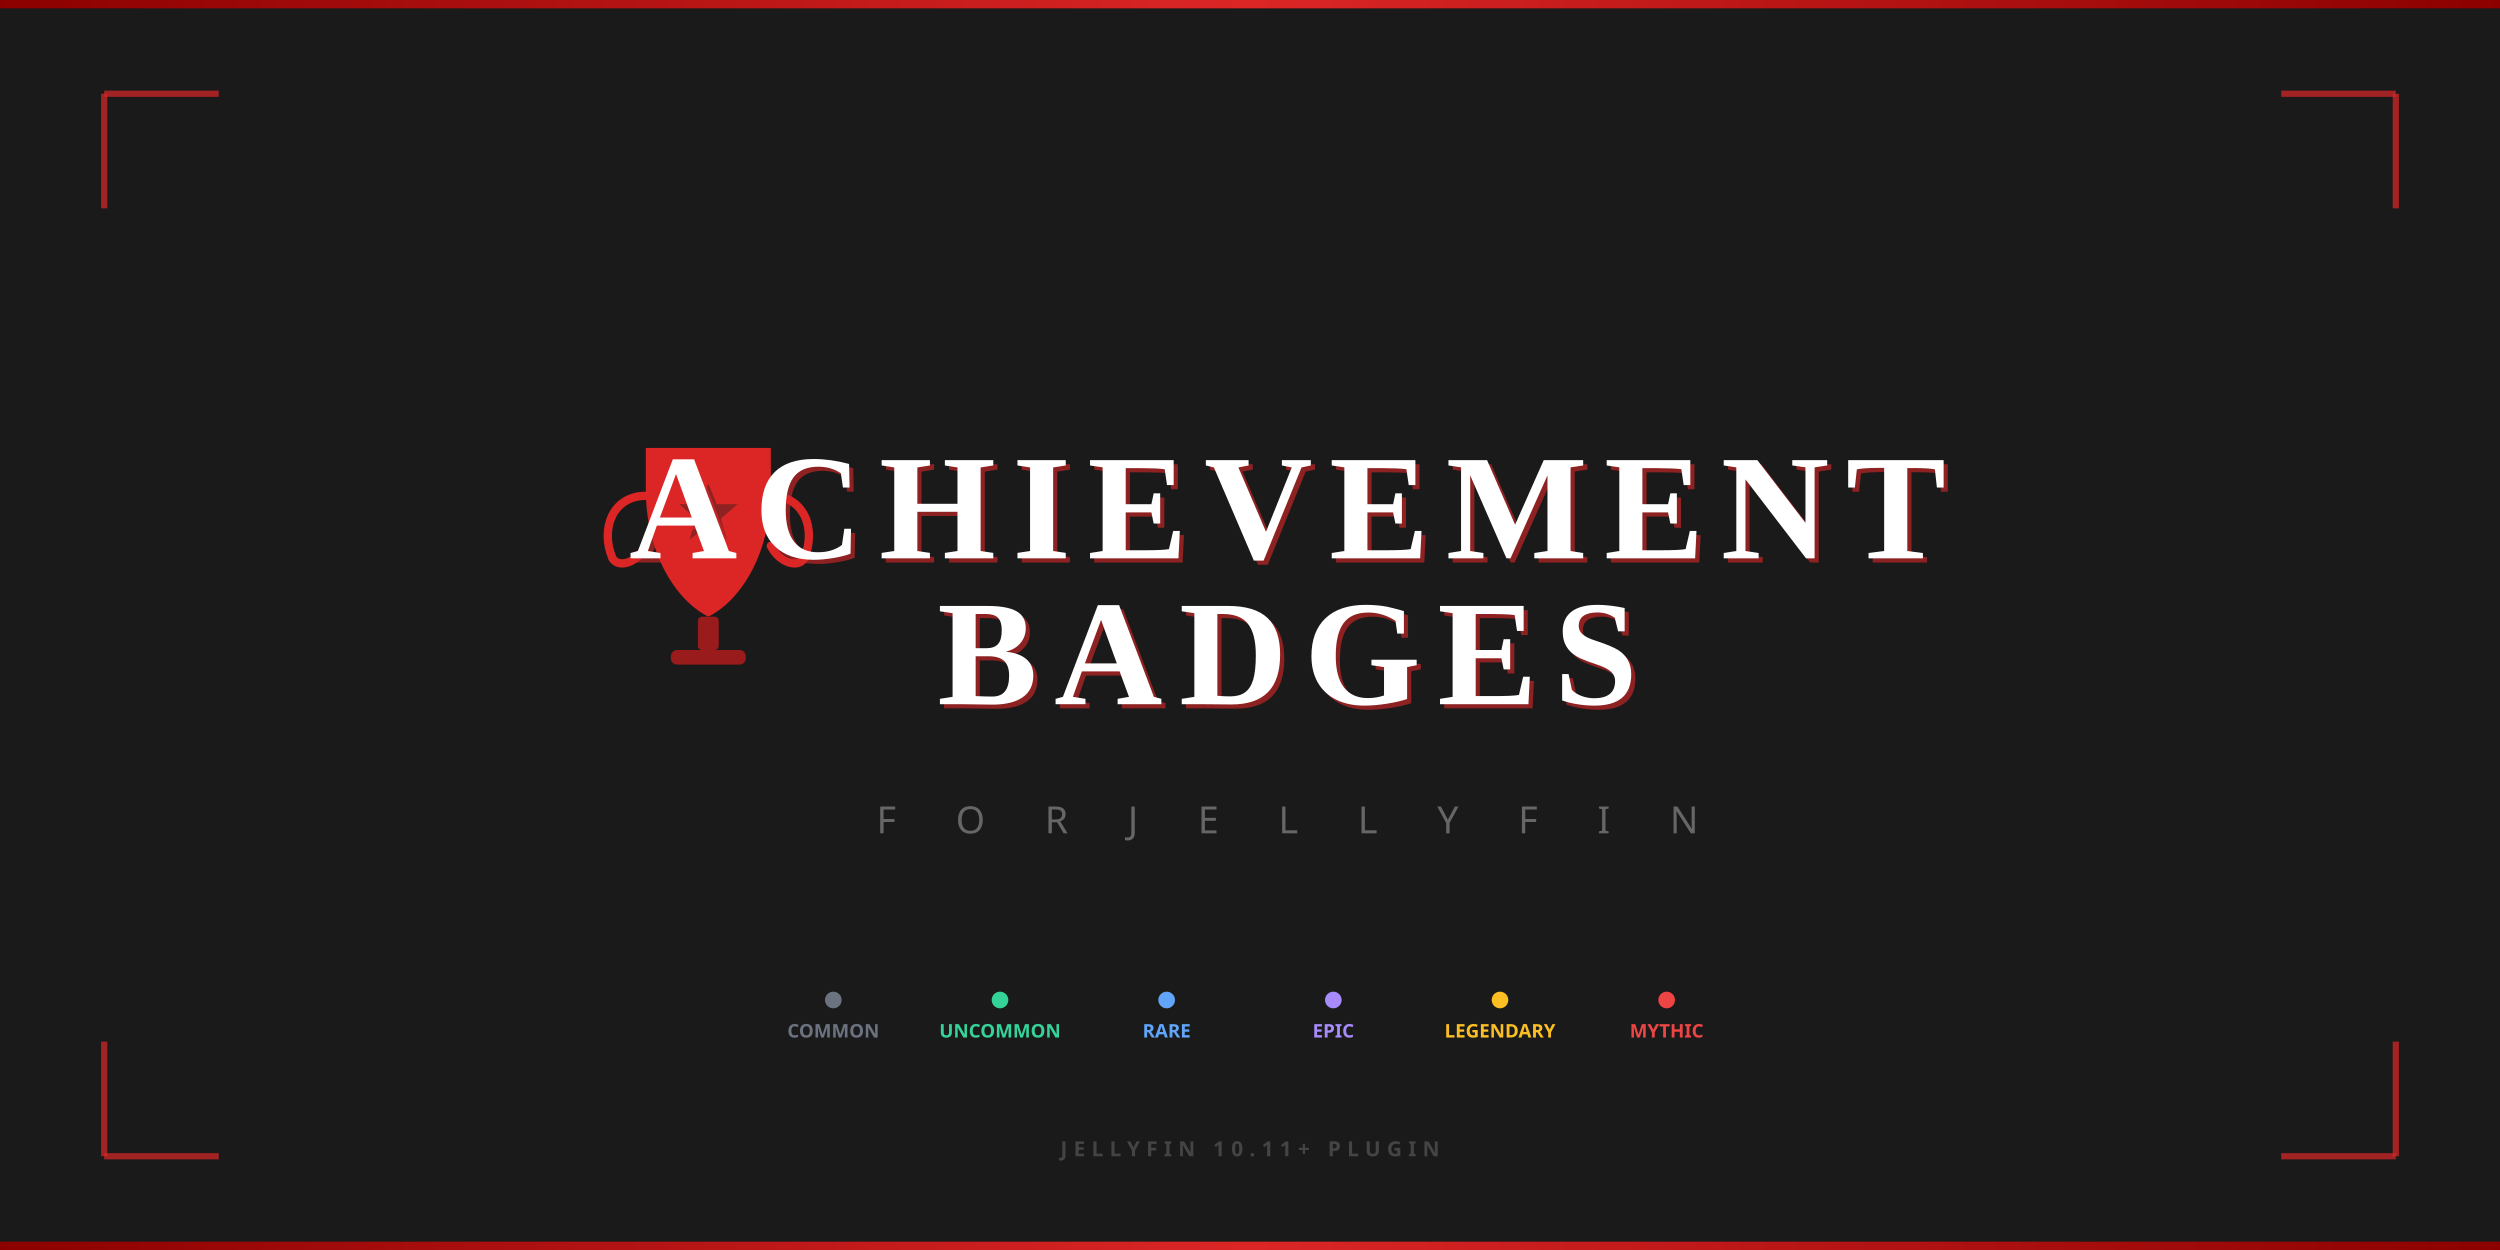
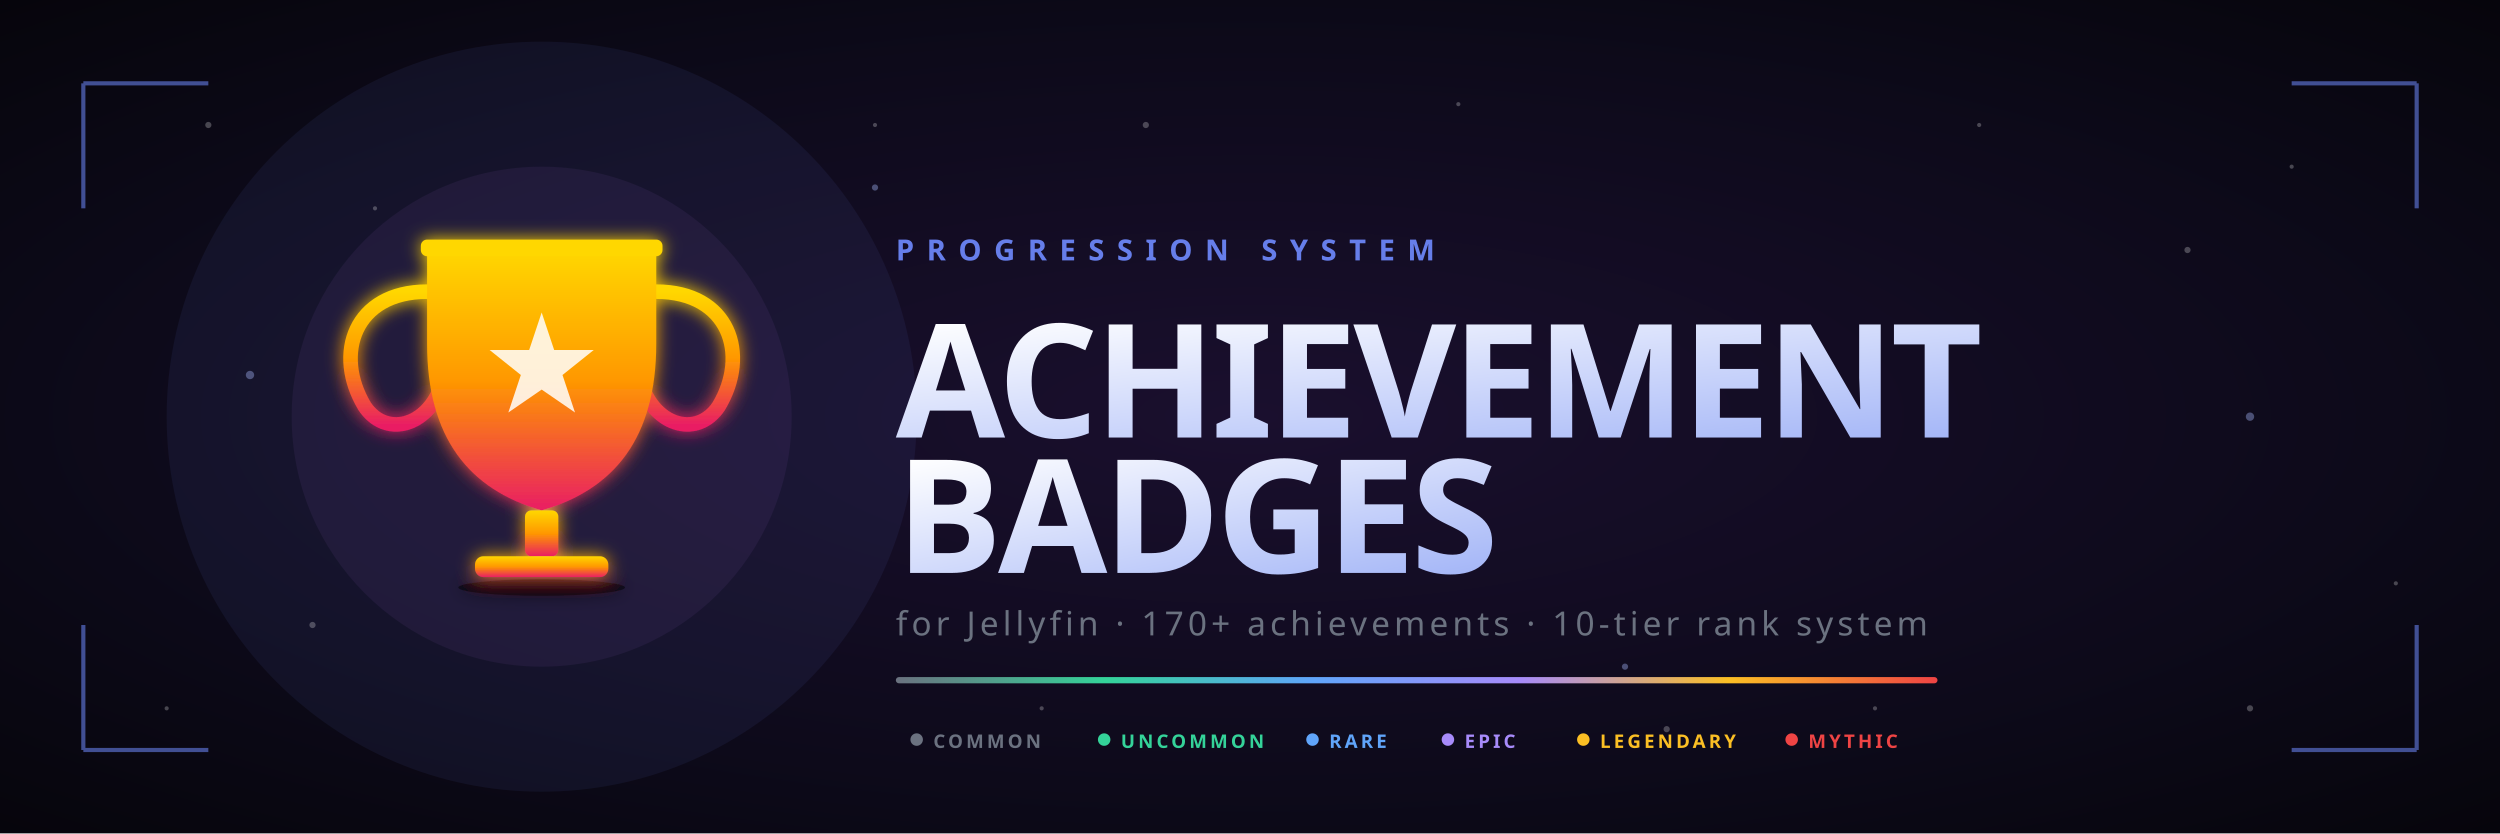
- <svg xmlns="http://www.w3.org/2000/svg" viewBox="0 0 1200 600" width="1200" height="600">
+ <svg xmlns="http://www.w3.org/2000/svg" viewBox="0 0 1200 400" width="1200" height="400">
  <defs>
-     <linearGradient id="redLine" x1="0%" y1="0%" x2="100%" y2="0%">
-       <stop offset="0%" stop-color="#8b0000" />
-       <stop offset="50%" stop-color="#dc2626" />
-       <stop offset="100%" stop-color="#8b0000" />
+     <radialGradient id="bgGlow" cx="50%" cy="50%" r="75%">
+       <stop offset="0%" stop-color="#1a0f2e" stop-opacity="1" />
+       <stop offset="60%" stop-color="#0d0a1a" stop-opacity="1" />
+       <stop offset="100%" stop-color="#050409" stop-opacity="1" />
+     </radialGradient>
+     <linearGradient id="rarityBar" x1="0%" y1="0%" x2="100%" y2="0%">
+       <stop offset="0%" stop-color="#6b7280" />
+       <stop offset="20%" stop-color="#34d399" />
+       <stop offset="40%" stop-color="#60a5fa" />
+       <stop offset="60%" stop-color="#a78bfa" />
+       <stop offset="80%" stop-color="#fbbf24" />
+       <stop offset="100%" stop-color="#ef4444" />
    </linearGradient>
+     <linearGradient id="titleGrad" x1="0%" y1="0%" x2="100%" y2="100%">
+       <stop offset="0%" stop-color="#ffffff" />
+       <stop offset="100%" stop-color="#a3b5f7" />
+     </linearGradient>
+     <linearGradient id="trophyGrad" x1="0%" y1="0%" x2="0%" y2="100%">
+       <stop offset="0%" stop-color="#ffd700" />
+       <stop offset="50%" stop-color="#ff9800" />
+       <stop offset="100%" stop-color="#e91e63" />
+     </linearGradient>
+     <filter id="glow" x="-50%" y="-50%" width="200%" height="200%">
+       <feGaussianBlur in="SourceGraphic" stdDeviation="4" result="blur" />
+       <feMerge>
+         <feMergeNode in="blur" />
+         <feMergeNode in="SourceGraphic" />
+       </feMerge>
+     </filter>
+     <filter id="noise">
+       <feTurbulence baseFrequency="0.9" numOctaves="2" />
+       <feColorMatrix values="0 0 0 0 1  0 0 0 0 1  0 0 0 0 1  0 0 0 0.03 0" />
+       <feComposite in2="SourceGraphic" operator="in" />
+     </filter>
  </defs>
-   <rect width="1200" height="600" fill="#1a1a1a" />
-   <rect width="1200" height="4" fill="url(#redLine)" />
-   <rect y="596" width="1200" height="4" fill="url(#redLine)" />
-   <line x1="50" y1="45" x2="50" y2="100" stroke="#dc2626" stroke-width="3" opacity="0.7" />
-   <line x1="50" y1="45" x2="105" y2="45" stroke="#dc2626" stroke-width="3" opacity="0.7" />
-   <line x1="1150" y1="45" x2="1150" y2="100" stroke="#dc2626" stroke-width="3" opacity="0.7" />
-   <line x1="1150" y1="45" x2="1095" y2="45" stroke="#dc2626" stroke-width="3" opacity="0.7" />
-   <line x1="50" y1="555" x2="50" y2="500" stroke="#dc2626" stroke-width="3" opacity="0.7" />
-   <line x1="50" y1="555" x2="105" y2="555" stroke="#dc2626" stroke-width="3" opacity="0.7" />
-   <line x1="1150" y1="555" x2="1150" y2="500" stroke="#dc2626" stroke-width="3" opacity="0.7" />
-   <line x1="1150" y1="555" x2="1095" y2="555" stroke="#dc2626" stroke-width="3" opacity="0.7" />
-   <g transform="translate(340, 280)">
-     <path d="M-30,-45 L-30,-65 L30,-65 L30,-45 C30,-15 16,8 0,16 C-16,8 -30,-15 -30,-45Z" fill="#dc2626" />
-     <path d="M-30,-42 C-46,-42 -52,-26 -46,-12 C-43,-7 -34,-10 -30,-18" fill="none" stroke="#dc2626" stroke-width="4" stroke-linecap="round" />
-     <path d="M30,-42 C46,-42 52,-26 46,-12 C43,-7 34,-10 30,-18" fill="none" stroke="#dc2626" stroke-width="4" stroke-linecap="round" />
-     <polygon points="0,-48 4,-38 14,-38 6,-31 9,-21 0,-28 -9,-21 -6,-31 -14,-38 -4,-38" fill="#1a1a1a" opacity="0.4" />
-     <rect x="-5" y="16" width="10" height="16" rx="2" fill="#991b1b" />
-     <rect x="-18" y="32" width="36" height="7" rx="3" fill="#991b1b" />
+   <rect width="1200" height="400" fill="url(#bgGlow)" />
+   <circle cx="260" cy="200" r="180" fill="#667eea" opacity="0.08" />
+   <circle cx="260" cy="200" r="120" fill="#764ba2" opacity="0.12" />
+   <g fill="#ffffff" opacity="0.25">
+     <circle cx="100" cy="60" r="1.5" />
+     <circle cx="180" cy="100" r="1" />
+     <circle cx="80" cy="340" r="1" />
+     <circle cx="150" cy="300" r="1.5" />
+     <circle cx="1100" cy="80" r="1" />
+     <circle cx="1050" cy="120" r="1.5" />
+     <circle cx="1150" cy="280" r="1" />
+     <circle cx="1080" cy="340" r="1.5" />
+     <circle cx="950" cy="60" r="1" />
+     <circle cx="900" cy="340" r="1" />
+     <circle cx="700" cy="50" r="1" />
+     <circle cx="550" cy="60" r="1.5" />
+     <circle cx="420" cy="60" r="1" />
+     <circle cx="500" cy="340" r="1" />
+     <circle cx="800" cy="350" r="1.5" />
  </g>
-   <text x="620" y="270" text-anchor="middle" font-family="'Georgia','Times New Roman',serif" font-size="72" font-weight="900" fill="#dc2626" letter-spacing="8" opacity="0.6">ACHIEVEMENT</text>
-   <text x="618" y="268" text-anchor="middle" font-family="'Georgia','Times New Roman',serif" font-size="72" font-weight="900" fill="white" letter-spacing="8">ACHIEVEMENT</text>
-   <text x="620" y="340" text-anchor="middle" font-family="'Georgia','Times New Roman',serif" font-size="72" font-weight="900" fill="#dc2626" letter-spacing="8" opacity="0.6">BADGES</text>
-   <text x="618" y="338" text-anchor="middle" font-family="'Georgia','Times New Roman',serif" font-size="72" font-weight="900" fill="white" letter-spacing="8">BADGES</text>
-   <text x="618" y="400" text-anchor="middle" font-family="'Segoe UI',system-ui,sans-serif" font-size="18" fill="#666" letter-spacing="12" font-weight="400">F O R   J E L L Y F I N</text>
-   <g transform="translate(600, 480)" text-anchor="middle" font-family="'Segoe UI',system-ui,sans-serif" font-size="9" font-weight="700">
-     <circle cx="-200" cy="0" r="4" fill="#6b7280" />
-     <text x="-200" y="18" fill="#6b7280">COMMON</text>
-     <circle cx="-120" cy="0" r="4" fill="#34d399" />
-     <text x="-120" y="18" fill="#34d399">UNCOMMON</text>
-     <circle cx="-40" cy="0" r="4" fill="#60a5fa" />
-     <text x="-40" y="18" fill="#60a5fa">RARE</text>
-     <circle cx="40" cy="0" r="4" fill="#a78bfa" />
-     <text x="40" y="18" fill="#a78bfa">EPIC</text>
-     <circle cx="120" cy="0" r="4" fill="#fbbf24" />
-     <text x="120" y="18" fill="#fbbf24">LEGENDARY</text>
-     <circle cx="200" cy="0" r="4" fill="#ef4444" />
-     <text x="200" y="18" fill="#ef4444">MYTHIC</text>
+   <g fill="#a3b5f7" opacity="0.4">
+     <circle cx="120" cy="180" r="2" />
+     <circle cx="1080" cy="200" r="2" />
+     <circle cx="420" cy="90" r="1.5" />
+     <circle cx="780" cy="320" r="1.5" />
  </g>
-   <text x="600" y="555" text-anchor="middle" font-family="'Segoe UI',system-ui,sans-serif" font-size="10" fill="#444" letter-spacing="3" font-weight="600">JELLYFIN 10.11+ PLUGIN</text>
+   <path d="M 40,40 L 40,100 M 40,40 L 100,40" stroke="#667eea" stroke-width="2" fill="none" opacity="0.6" />
+   <path d="M 1160,40 L 1160,100 M 1160,40 L 1100,40" stroke="#667eea" stroke-width="2" fill="none" opacity="0.6" />
+   <path d="M 40,360 L 40,300 M 40,360 L 100,360" stroke="#667eea" stroke-width="2" fill="none" opacity="0.6" />
+   <path d="M 1160,360 L 1160,300 M 1160,360 L 1100,360" stroke="#667eea" stroke-width="2" fill="none" opacity="0.6" />
+   <g transform="translate(260, 200)" filter="url(#glow)">
+     <path d="M -55,-60 C -90,-60 -100,-30 -85,-5 C -75,10 -55,5 -48,-15" fill="none" stroke="url(#trophyGrad)" stroke-width="7" stroke-linecap="round" />
+     <path d="M 55,-60 C 90,-60 100,-30 85,-5 C 75,10 55,5 48,-15" fill="none" stroke="url(#trophyGrad)" stroke-width="7" stroke-linecap="round" />
+     <path d="M -55,-80 L -55,-35 C -55,10 -35,35 0,45 C 35,35 55,10 55,-35 L 55,-80 Z" fill="url(#trophyGrad)" />
+     <rect x="-58" y="-85" width="116" height="8" rx="3" fill="#ffd700" />
+     <polygon points="0,-50 6,-32 25,-32 10,-20 16,-2 0,-13 -16,-2 -10,-20 -25,-32 -6,-32" fill="#ffffff" opacity="0.85" />
+     <rect x="-8" y="45" width="16" height="22" rx="3" fill="url(#trophyGrad)" />
+     <rect x="-32" y="67" width="64" height="10" rx="4" fill="url(#trophyGrad)" />
+     <ellipse cx="0" cy="82" rx="40" ry="4" fill="#000000" opacity="0.5" />
+   </g>
+   <text x="430" y="125" font-family="'Segoe UI',system-ui,sans-serif" font-size="14" fill="#667eea" letter-spacing="6" font-weight="700">PROGRESSION SYSTEM</text>
+   <text x="430" y="210" font-family="'Segoe UI',system-ui,-apple-system,sans-serif" font-size="76" font-weight="900" fill="url(#titleGrad)" letter-spacing="-2">ACHIEVEMENT</text>
+   <text x="430" y="275" font-family="'Segoe UI',system-ui,-apple-system,sans-serif" font-size="76" font-weight="900" fill="url(#titleGrad)" letter-spacing="-2">BADGES</text>
+   <text x="430" y="305" font-family="'Segoe UI',system-ui,sans-serif" font-size="16" fill="#6b7280" letter-spacing="2" font-weight="500">for Jellyfin · 170+ achievements · 10-tier rank system</text>
+   <rect x="430" y="325" width="500" height="3" rx="1.5" fill="url(#rarityBar)" />
+   <g font-family="'Segoe UI',system-ui,sans-serif" font-size="9" font-weight="700" letter-spacing="1.5">
+     <circle cx="440" cy="355" r="3" fill="#6b7280" />
+     <text x="448" y="359" fill="#6b7280">COMMON</text>
+     <circle cx="530" cy="355" r="3" fill="#34d399" />
+     <text x="538" y="359" fill="#34d399">UNCOMMON</text>
+     <circle cx="630" cy="355" r="3" fill="#60a5fa" />
+     <text x="638" y="359" fill="#60a5fa">RARE</text>
+     <circle cx="695" cy="355" r="3" fill="#a78bfa" />
+     <text x="703" y="359" fill="#a78bfa">EPIC</text>
+     <circle cx="760" cy="355" r="3" fill="#fbbf24" />
+     <text x="768" y="359" fill="#fbbf24">LEGENDARY</text>
+     <circle cx="860" cy="355" r="3" fill="#ef4444" />
+     <text x="868" y="359" fill="#ef4444">MYTHIC</text>
+   </g>
</svg>
